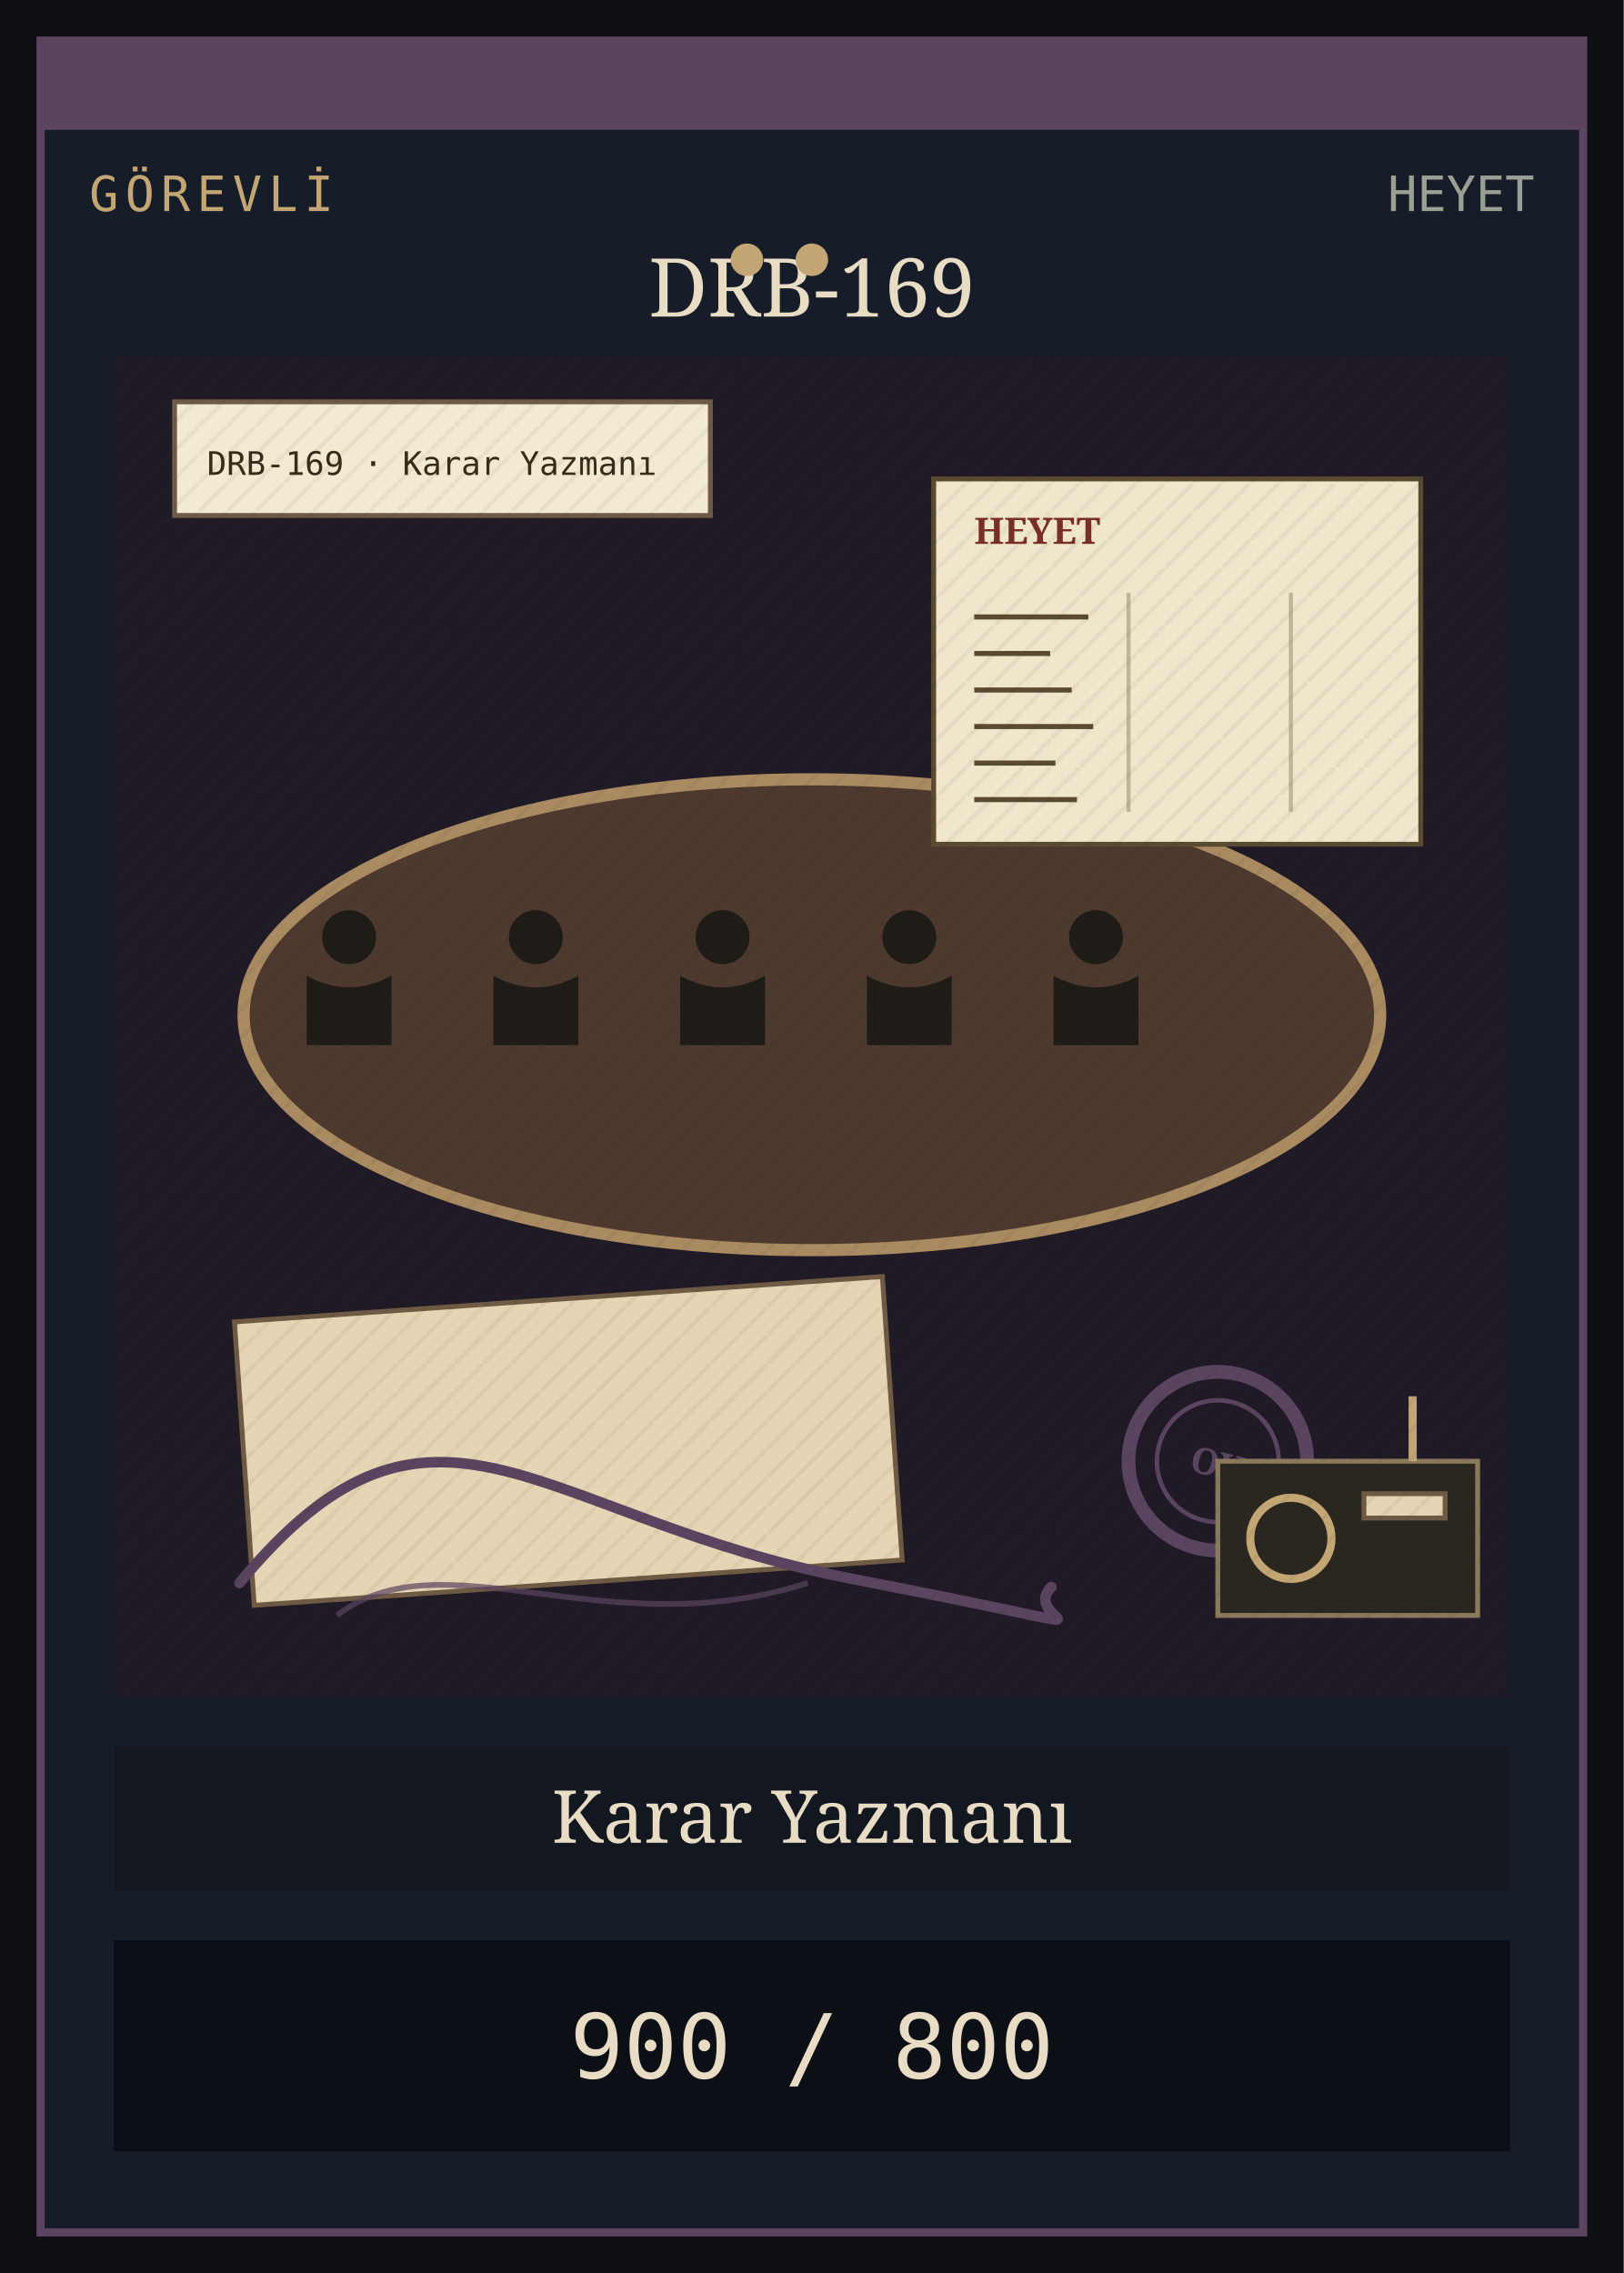
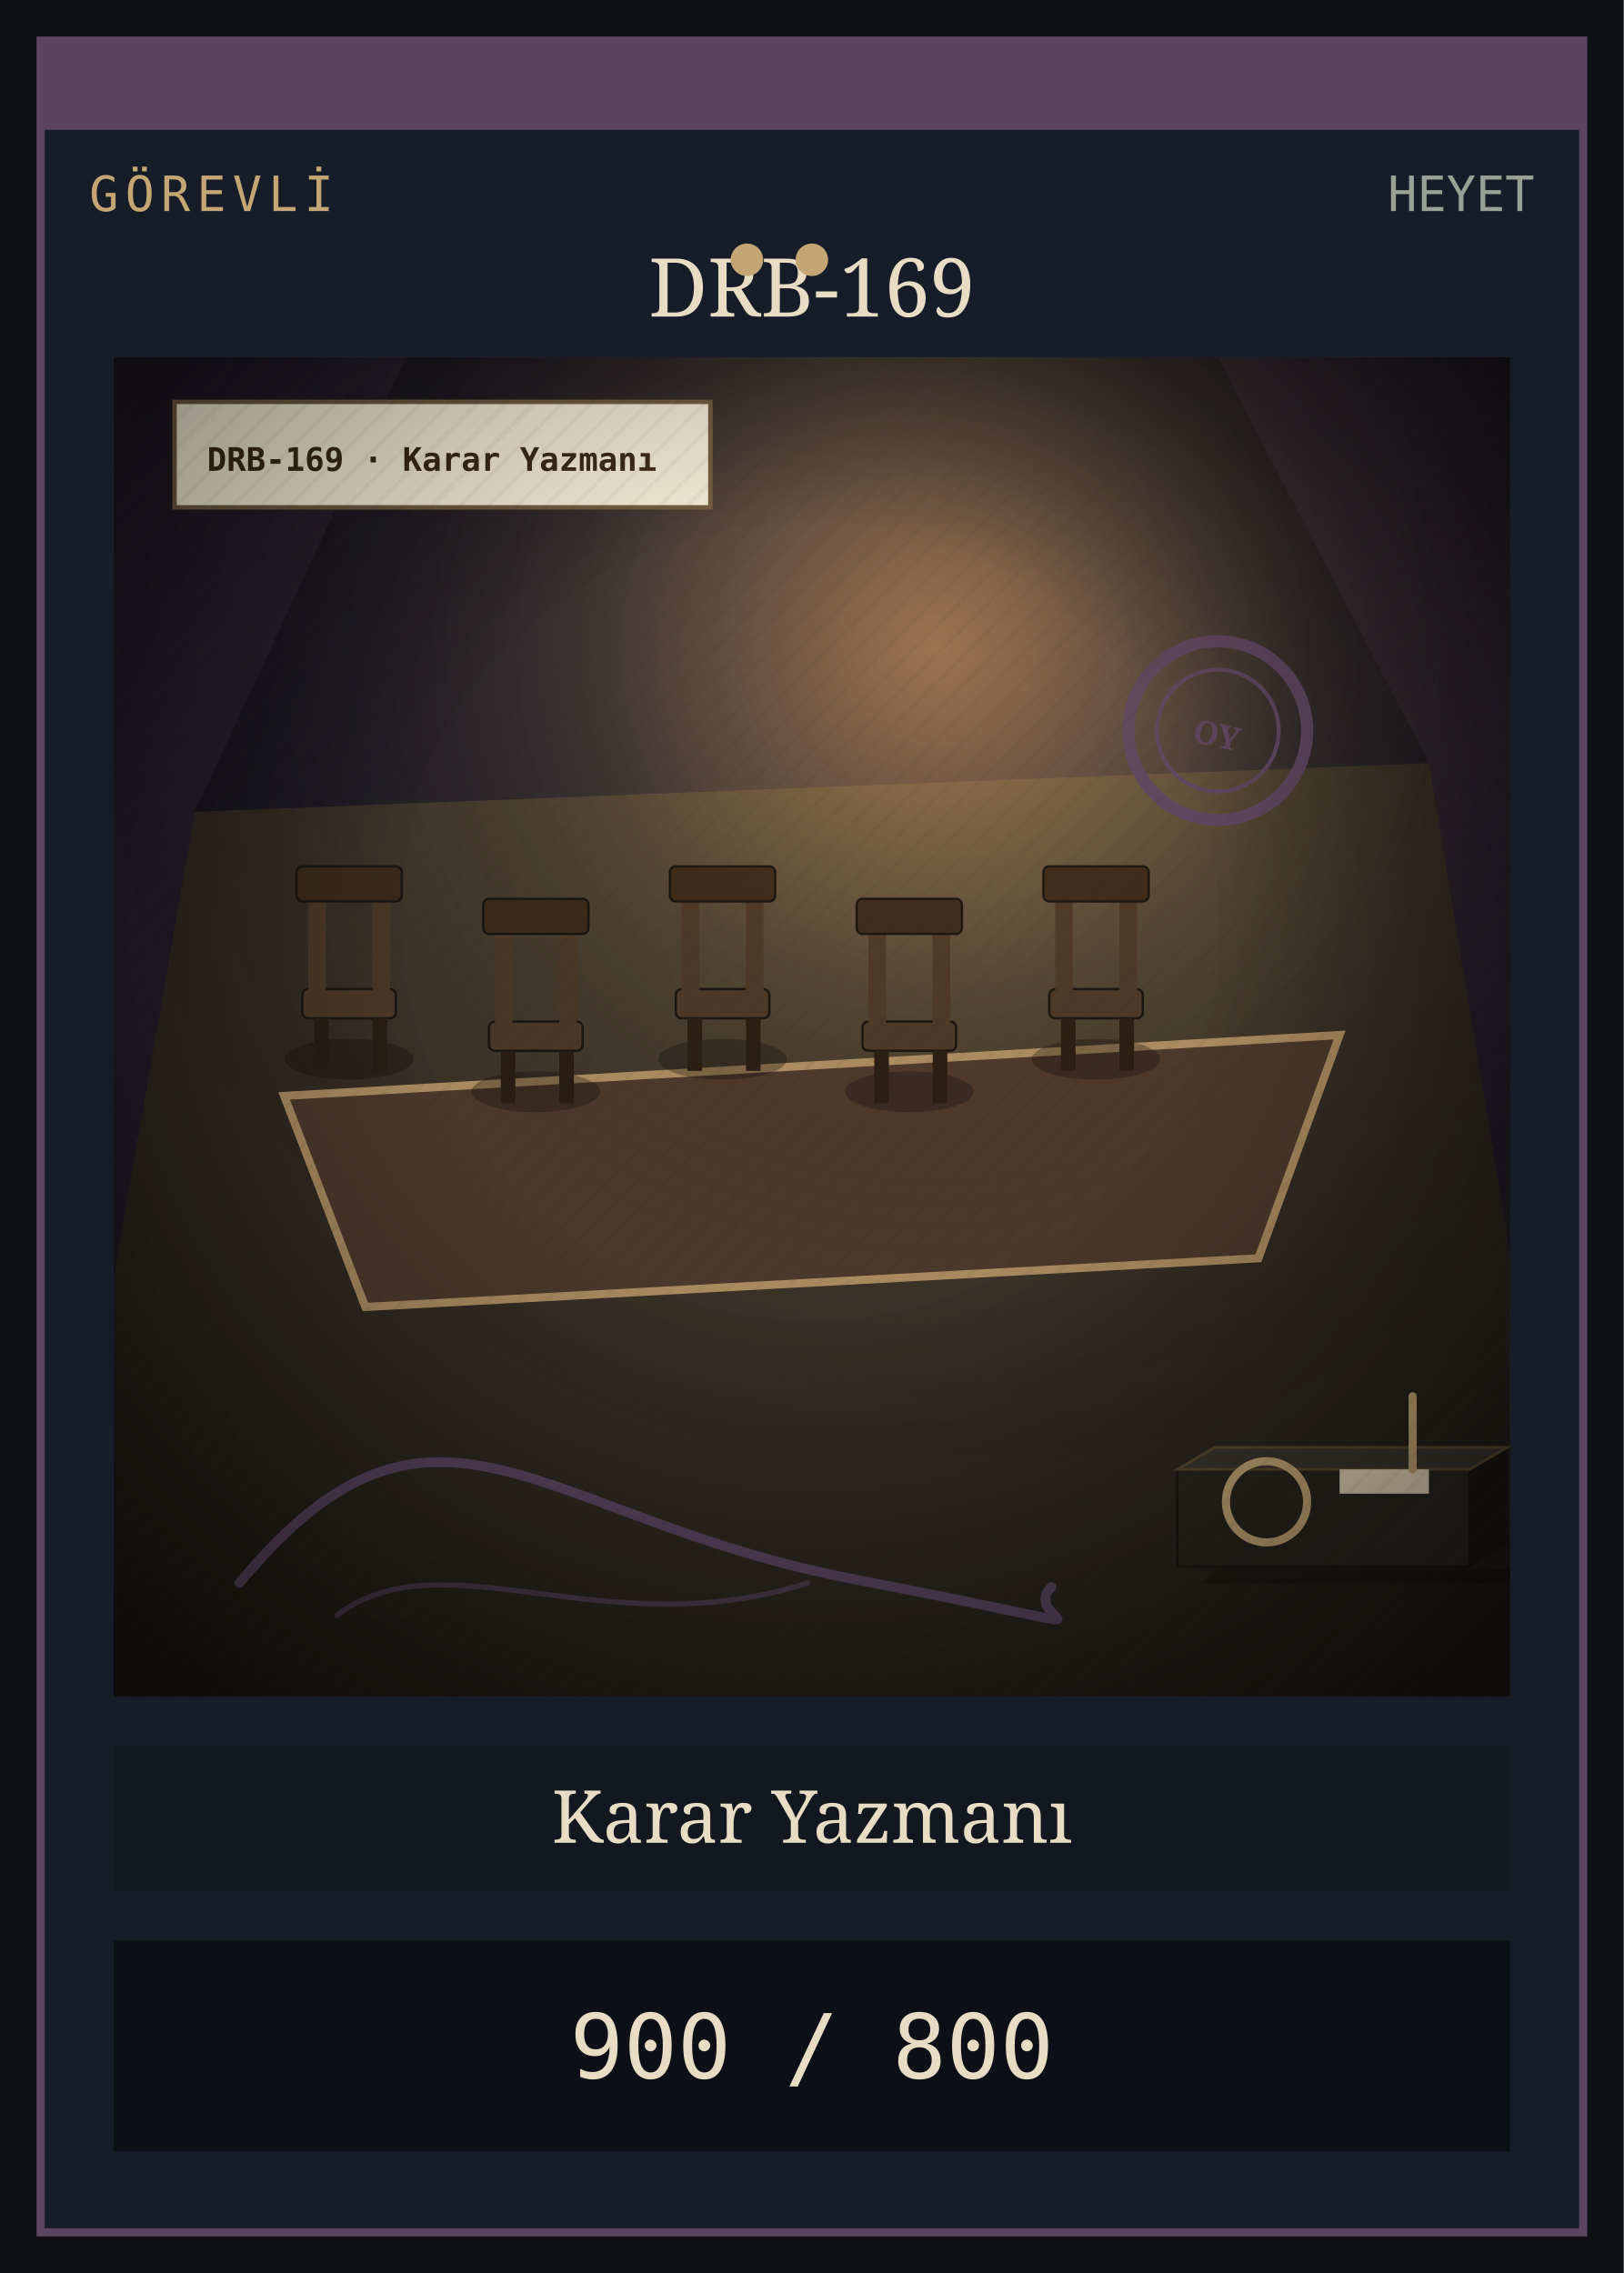
<svg xmlns="http://www.w3.org/2000/svg" viewBox="0 0 400 560" width="400" height="560">
  <defs>
+     <radialGradient id="lampDRB169" cx="59%" cy="22%" r="62%">
+       <stop offset="0" stop-color="#d4a070" stop-opacity=".62" />
+       <stop offset=".42" stop-color="#c4a574" stop-opacity=".16" />
+       <stop offset="1" stop-color="#000000" stop-opacity="0" />
+     </radialGradient>
+     <linearGradient id="floorDRB169" x1="0" y1="0" x2="0" y2="1">
+       <stop offset="0" stop-color="#3a3228" />
+       <stop offset="1" stop-color="#1a1610" />
+     </linearGradient>
+     <linearGradient id="wallDRB169" x1="0" y1="0" x2="1" y2="1">
+       <stop offset="0" stop-color="#2c2434" />
+       <stop offset="1" stop-color="#0e1014" />
+     </linearGradient>
+     <radialGradient id="vigDRB169" cx="50%" cy="42%" r="72%">
+       <stop offset=".4" stop-color="#000" stop-opacity="0" />
+       <stop offset="1" stop-color="#000" stop-opacity=".5" />
+     </radialGradient>
+     <pattern id="hatch" width="6" height="6" patternUnits="userSpaceOnUse">
+       <path d="M0 6 L6 0" stroke="#2a2218" opacity=".07" />
+     </pattern>
    <pattern id="grain" width="7" height="7" patternUnits="userSpaceOnUse">
-       <path d="M0 7 L7 0" stroke="#2a2218" opacity=".055" />
+       <path d="M0 7 L7 0" stroke="#2a2218" opacity=".05" />
    </pattern>
    <clipPath id="well-DRB-169">
      <rect x="28" y="88" width="344" height="330" />
    </clipPath>
  </defs>
  <rect width="400" height="560" fill="#0e1014" />
  <rect x="10" y="10" width="380" height="540" fill="#161d28" stroke="#5a4460" stroke-width="2" />
  <rect x="10" y="10" width="380" height="22" fill="#5a4460" />
  <text x="22" y="52" fill="#c4a574" font-family="ui-monospace,monospace" font-size="12" letter-spacing="1.6">GÖREVLİ</text>
  <text x="378" y="52" text-anchor="end" fill="#9aa093" font-family="ui-monospace,monospace" font-size="12">HEYET</text>
  <text x="200" y="78" text-anchor="middle" fill="#e8dcc4" font-family="Georgia,serif" font-size="20">DRB-169</text>
-   <circle cx="184" cy="64" r="4" fill="#c4a574" />
-   <circle cx="200" cy="64" r="4" fill="#c4a574" />
+   <circle cx="184.0" cy="64.0" r="4.0" fill="#c4a574" stroke="none" />
+   <circle cx="200.0" cy="64.0" r="4.0" fill="#c4a574" stroke="none" />
  <g clip-path="url(#well-DRB-169)" data-series="Heyet" data-kind="unit" data-subtype="effect" data-tier="low" data-aux="0">
-     <rect x="28" y="88" width="344" height="330" fill="#201a26" />
-     <ellipse cx="200" cy="250" rx="140" ry="58" fill="#4d392d" stroke="#aa8b61" stroke-width="3" />
-     <g transform="translate(86 248) scale(0.95)">
-       <circle cx="0" cy="-18" r="7" fill="#1f1c18" />
-       <path d="M-11 -8 q11 6 22 0 v18 h-22z" fill="#1f1c18" />
+     <rect x="28.0" y="88.0" width="344.0" height="330.0" fill="#2c2434" stroke="none" />
+     <polygon points="48.0,200.0 352.0,188.0 390.0,418.0 10.0,418.0" fill="#3a3228" stroke="none" />
+     <polygon points="48.0,200.0 352.0,188.0 300.0,88.0 100.0,88.0" fill="#1c1824" stroke="none" opacity="0.9" />
+     <rect x="28.0" y="88.0" width="344.0" height="330.0" fill="url(#lampDRB169)" stroke="none" />
+     <rect x="28.0" y="88.0" width="344.0" height="330.0" fill="url(#vigDRB169)" stroke="none" />
+     <polygon points="70.0,270.0 330.0,255.0 310.0,310.0 90.0,322.0" fill="#4d392d" stroke="#aa8b61" stroke-width="2" />
+     <g transform="translate(86.0 248.0) scale(0.72)">
+       <ellipse cx="0" cy="18" rx="22" ry="7" fill="#0a0806" opacity=".3" />
+       <rect x="-16.0" y="-6.0" width="32.0" height="10.0" rx="2" fill="#4a3828" stroke="#1a1612" stroke-width="0.8" />
+       <rect x="-14.0" y="-40.0" width="6.0" height="36.0" fill="#4a3828" stroke="none" />
+       <rect x="8.0" y="-40.0" width="6.0" height="36.0" fill="#4a3828" stroke="none" />
+       <rect x="-18.0" y="-48.0" width="36.0" height="12.0" rx="2" fill="#3a2a1c" stroke="#1a1612" stroke-width="0.8" />
+       <rect x="-12.0" y="4.0" width="5.0" height="18.0" fill="#2a1e14" stroke="none" />
+       <rect x="8.0" y="4.0" width="5.0" height="18.0" fill="#2a1e14" stroke="none" />
    </g>
-     <g transform="translate(132 248) scale(0.95)">
-       <circle cx="0" cy="-18" r="7" fill="#1f1c18" />
-       <path d="M-11 -8 q11 6 22 0 v18 h-22z" fill="#1f1c18" />
+     <g transform="translate(132.0 256.0) scale(0.72)">
+       <ellipse cx="0" cy="18" rx="22" ry="7" fill="#0a0806" opacity=".3" />
+       <rect x="-16.0" y="-6.0" width="32.0" height="10.0" rx="2" fill="#4a3828" stroke="#1a1612" stroke-width="0.8" />
+       <rect x="-14.0" y="-40.0" width="6.0" height="36.0" fill="#4a3828" stroke="none" />
+       <rect x="8.0" y="-40.0" width="6.0" height="36.0" fill="#4a3828" stroke="none" />
+       <rect x="-18.0" y="-48.0" width="36.0" height="12.0" rx="2" fill="#3a2a1c" stroke="#1a1612" stroke-width="0.8" />
+       <rect x="-12.0" y="4.0" width="5.0" height="18.0" fill="#2a1e14" stroke="none" />
+       <rect x="8.0" y="4.0" width="5.0" height="18.0" fill="#2a1e14" stroke="none" />
    </g>
-     <g transform="translate(178 248) scale(0.95)">
-       <circle cx="0" cy="-18" r="7" fill="#1f1c18" />
-       <path d="M-11 -8 q11 6 22 0 v18 h-22z" fill="#1f1c18" />
+     <g transform="translate(178.0 248.0) scale(0.72)">
+       <ellipse cx="0" cy="18" rx="22" ry="7" fill="#0a0806" opacity=".3" />
+       <rect x="-16.0" y="-6.0" width="32.0" height="10.0" rx="2" fill="#4a3828" stroke="#1a1612" stroke-width="0.8" />
+       <rect x="-14.0" y="-40.0" width="6.0" height="36.0" fill="#4a3828" stroke="none" />
+       <rect x="8.0" y="-40.0" width="6.0" height="36.0" fill="#4a3828" stroke="none" />
+       <rect x="-18.0" y="-48.0" width="36.0" height="12.0" rx="2" fill="#3a2a1c" stroke="#1a1612" stroke-width="0.8" />
+       <rect x="-12.0" y="4.0" width="5.0" height="18.0" fill="#2a1e14" stroke="none" />
+       <rect x="8.0" y="4.0" width="5.0" height="18.0" fill="#2a1e14" stroke="none" />
    </g>
-     <g transform="translate(224 248) scale(0.95)">
-       <circle cx="0" cy="-18" r="7" fill="#1f1c18" />
-       <path d="M-11 -8 q11 6 22 0 v18 h-22z" fill="#1f1c18" />
+     <g transform="translate(224.0 256.0) scale(0.72)">
+       <ellipse cx="0" cy="18" rx="22" ry="7" fill="#0a0806" opacity=".3" />
+       <rect x="-16.0" y="-6.0" width="32.0" height="10.0" rx="2" fill="#4a3828" stroke="#1a1612" stroke-width="0.8" />
+       <rect x="-14.0" y="-40.0" width="6.0" height="36.0" fill="#4a3828" stroke="none" />
+       <rect x="8.0" y="-40.0" width="6.0" height="36.0" fill="#4a3828" stroke="none" />
+       <rect x="-18.0" y="-48.0" width="36.0" height="12.0" rx="2" fill="#3a2a1c" stroke="#1a1612" stroke-width="0.8" />
+       <rect x="-12.0" y="4.0" width="5.0" height="18.0" fill="#2a1e14" stroke="none" />
+       <rect x="8.0" y="4.0" width="5.0" height="18.0" fill="#2a1e14" stroke="none" />
    </g>
-     <g transform="translate(270 248) scale(0.95)">
-       <circle cx="0" cy="-18" r="7" fill="#1f1c18" />
-       <path d="M-11 -8 q11 6 22 0 v18 h-22z" fill="#1f1c18" />
+     <g transform="translate(270.0 248.0) scale(0.72)">
+       <ellipse cx="0" cy="18" rx="22" ry="7" fill="#0a0806" opacity=".3" />
+       <rect x="-16.0" y="-6.0" width="32.0" height="10.0" rx="2" fill="#4a3828" stroke="#1a1612" stroke-width="0.8" />
+       <rect x="-14.0" y="-40.0" width="6.0" height="36.0" fill="#4a3828" stroke="none" />
+       <rect x="8.0" y="-40.0" width="6.0" height="36.0" fill="#4a3828" stroke="none" />
+       <rect x="-18.0" y="-48.0" width="36.0" height="12.0" rx="2" fill="#3a2a1c" stroke="#1a1612" stroke-width="0.8" />
+       <rect x="-12.0" y="4.0" width="5.0" height="18.0" fill="#2a1e14" stroke="none" />
+       <rect x="8.0" y="4.0" width="5.0" height="18.0" fill="#2a1e14" stroke="none" />
    </g>
-     <g transform="rotate(-4.0 140.0 355.0)">
-       <rect x="60.0" y="320.0" width="160.0" height="70.0" fill="#e6d5b4" stroke="#6f5b43" stroke-width="1.2" />
+     <g transform="rotate(12 300.0 180.0)">
+       <circle cx="300.0" cy="180.0" r="22" fill="none" stroke="#5a4460" stroke-width="3" />
+       <circle cx="300.0" cy="180.0" r="15" fill="none" stroke="#5a4460" stroke-width="1" />
+       <text x="300.0" y="184.0" text-anchor="middle" fill="#5a4460" font-family="Georgia,serif" font-size="8" font-weight="700">OY</text>
    </g>
-     <rect x="230.0" y="118.0" width="120.0" height="90.0" fill="#efe6cc" stroke="#5a4a32" stroke-width="1.2" />
-     <text x="240" y="134" fill="#7a2e28" font-family="Georgia,serif" font-size="9" font-weight="700">HEYET</text>
-     <path d="M278.0 146 v54" stroke="#6a5a3a" opacity=".35" />
-     <path d="M318.0 146 v54" stroke="#6a5a3a" opacity=".35" />
-     <path d="M240.0 152.0 h28.1" stroke="#5a4a32" stroke-width="1.25" />
-     <path d="M240.0 161.0 h18.7" stroke="#5a4a32" stroke-width="1.25" />
-     <path d="M240.0 170.0 h24.0" stroke="#5a4a32" stroke-width="1.25" />
-     <path d="M240.0 179.0 h29.3" stroke="#5a4a32" stroke-width="1.25" />
-     <path d="M240.0 188.0 h20.0" stroke="#5a4a32" stroke-width="1.25" />
-     <path d="M240.0 197.0 h25.3" stroke="#5a4a32" stroke-width="1.25" />
-     <g transform="rotate(14 300 360)">
-       <circle cx="300" cy="360" r="22" fill="none" stroke="#5a4460" stroke-width="3.4" />
-       <circle cx="300" cy="360" r="15" fill="none" stroke="#5a4460" stroke-width="1.1" />
-       <text x="300" y="364" text-anchor="middle" fill="#5a4460" font-family="Georgia,serif" font-size="9" font-weight="700">OY</text>
+     <rect x="48.0" y="100.0" width="92.0" height="18.0" fill="#1a1612" stroke="#5a4460" stroke-width="1.1" />
+     <text x="94.0" y="113.0" text-anchor="middle" fill="#c4a574" font-family="ui-monospace,monospace" font-size="9" font-weight="700">HEYET</text>
+     <polygon points="296.0,390.0 370.0,390.0 375.3,386.6 299.3,386.6" fill="#0a0806" stroke="none" opacity="0.28" />
+     <polygon points="362.0,362.0 371.3,356.6 371.3,380.6 362.0,386.0" fill="#1a1612" stroke="none" />
+     <polygon points="290.0,362.0 362.0,362.0 362.0,386.0 290.0,386.0" fill="#2a2620" stroke="#1a1612" stroke-width="0.6" />
+     <polygon points="290.0,362.0 299.3,356.6 371.3,356.6 362.0,362.0" fill="#3a342c" stroke="#5a4a32" stroke-width="0.7" />
+     <circle cx="312.0" cy="370.0" r="10.0" fill="none" stroke="#c4a574" stroke-width="2" />
+     <rect x="330.0" y="362.0" width="22.0" height="6.0" fill="#e6d5b4" stroke="none" />
+     <path d="M348 362 v-18" fill="none" stroke="#c4a574" stroke-width="2" stroke-linecap="round" stroke-linejoin="round" />
+     <path d="M59.0 390.0 C107.0 332.0 132.0 374.0 210.0 389.0 S250.0 400.0 259.0 391.0" fill="none" stroke="#5a4460" stroke-width="2.4" stroke-linecap="round" stroke-linejoin="round" />
+     <path d="M83.0 398.0 C109.0 378.0 149.0 406.0 199.0 390.0" fill="none" stroke="#5a4460" stroke-width="1.3" stroke-linecap="round" stroke-linejoin="round" opacity="0.7" />
+     <g transform="rotate(0.0 109.0 112.0)">
+       <rect x="43.0" y="99.0" width="132.0" height="26.0" fill="#f3ead4" stroke="#6f5b43" stroke-width="1.1" />
    </g>
-     <rect x="300.0" y="360.0" width="64.0" height="38.0" fill="#2a2620" stroke="#8a7a5a" stroke-width="1.2" />
-     <circle cx="318" cy="379" r="10" fill="none" stroke="#c4a574" stroke-width="2" />
-     <rect x="336.0" y="368.0" width="20.0" height="6.0" fill="#e6d5b4" stroke="#6f5b43" stroke-width="1.2" />
-     <path d="M348 360 v-16" stroke="#c4a574" stroke-width="2" />
-     <path d="M59.0 390.0 C107.0 332.0 132.0 374.0 210.0 389.0 S250.0 400.0 259.0 391.0" fill="none" stroke="#5a4460" stroke-width="2.6" stroke-linecap="round" />
-     <path d="M83.0 398.0 C109.0 378.0 149.0 406.0 199.0 390.0" fill="none" stroke="#5a4460" stroke-width="1.4" opacity=".7" />
-     <g transform="rotate(0.0 109.0 113.0)">
-       <rect x="43.0" y="99.0" width="132.0" height="28.0" fill="#f3ead4" stroke="#6f5b43" stroke-width="1.2" />
-     </g>
-     <text x="51" y="117" fill="#3a2a18" font-family="ui-monospace,monospace" font-size="8">DRB-169 · Karar Yazmanı</text>
+     <text x="51.0" y="116.0" text-anchor="start" fill="#3a2a18" font-family="ui-monospace,monospace" font-size="8" font-weight="600">DRB-169 · Karar Yazmanı</text>
+     <rect x="28" y="88" width="344" height="330" fill="url(#lampDRB169)" style="mix-blend-mode:soft-light" opacity=".72" />
+     <rect x="28" y="88" width="344" height="330" fill="url(#vigDRB169)" />
    <rect x="28" y="88" width="344" height="330" fill="url(#grain)" />
  </g>
  <rect x="28" y="430" width="344" height="36" fill="#121820" opacity=".92" />
  <text x="200" y="454" text-anchor="middle" fill="#e8dcc4" font-family="Georgia,serif" font-size="18">Karar Yazmanı</text>
  <rect x="28" y="478" width="344" height="52" fill="#0c1016" />
  <text x="200" y="512" text-anchor="middle" fill="#e8dcc4" font-family="ui-monospace,monospace" font-size="22">900 / 800</text>
</svg>
